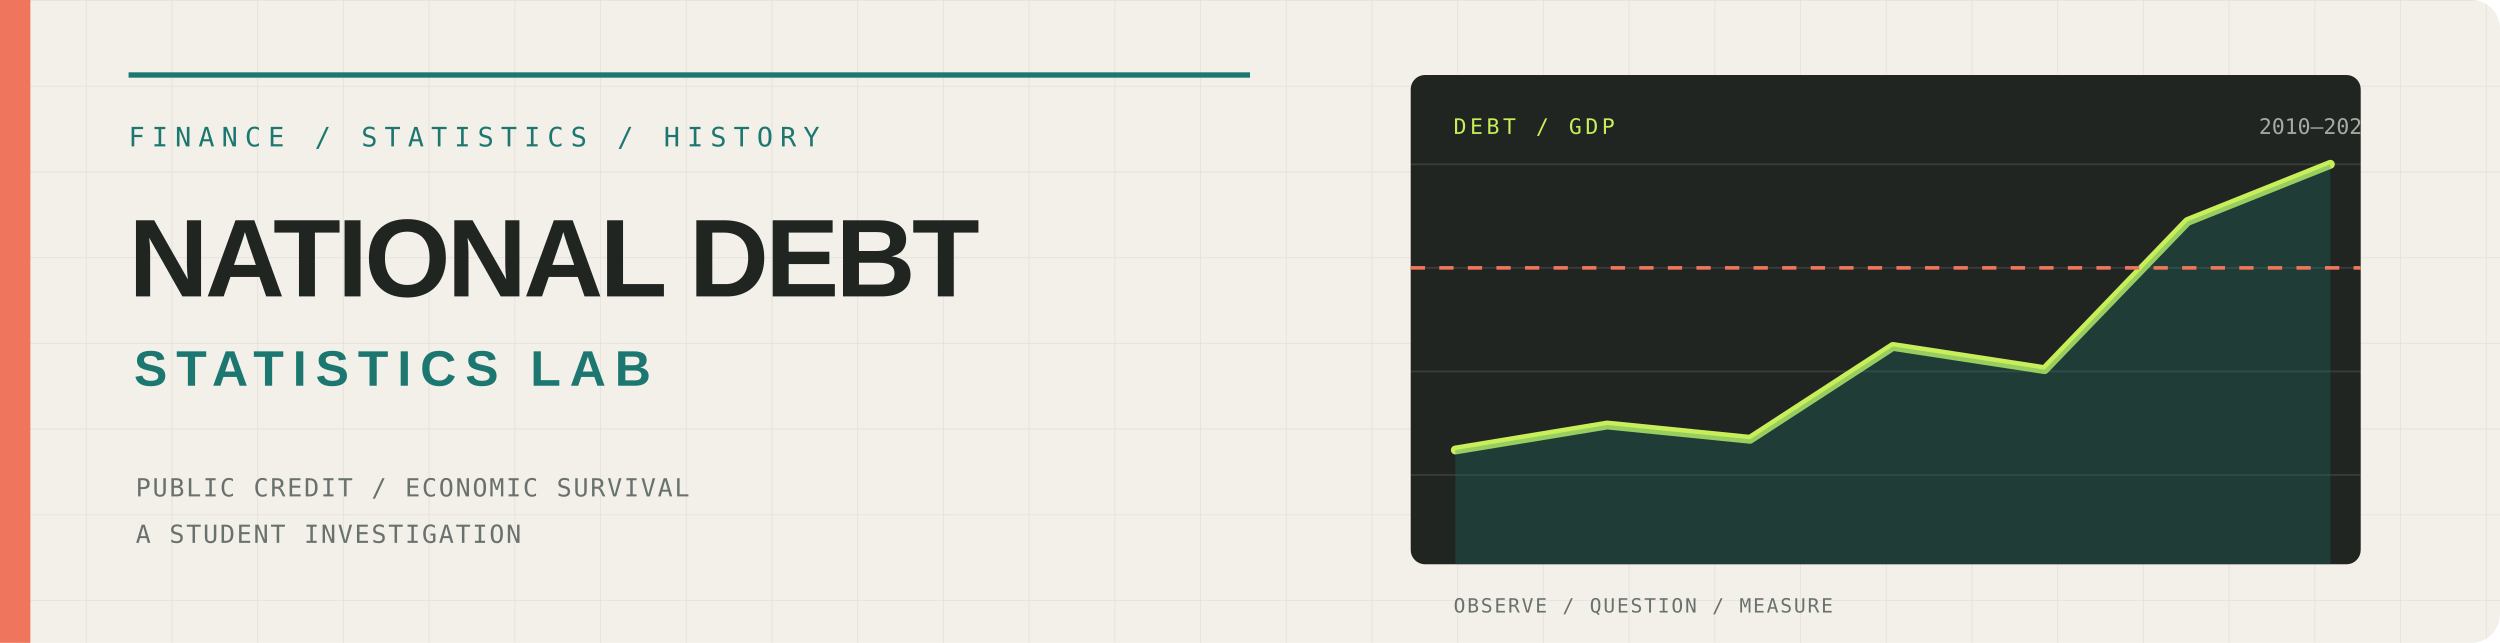
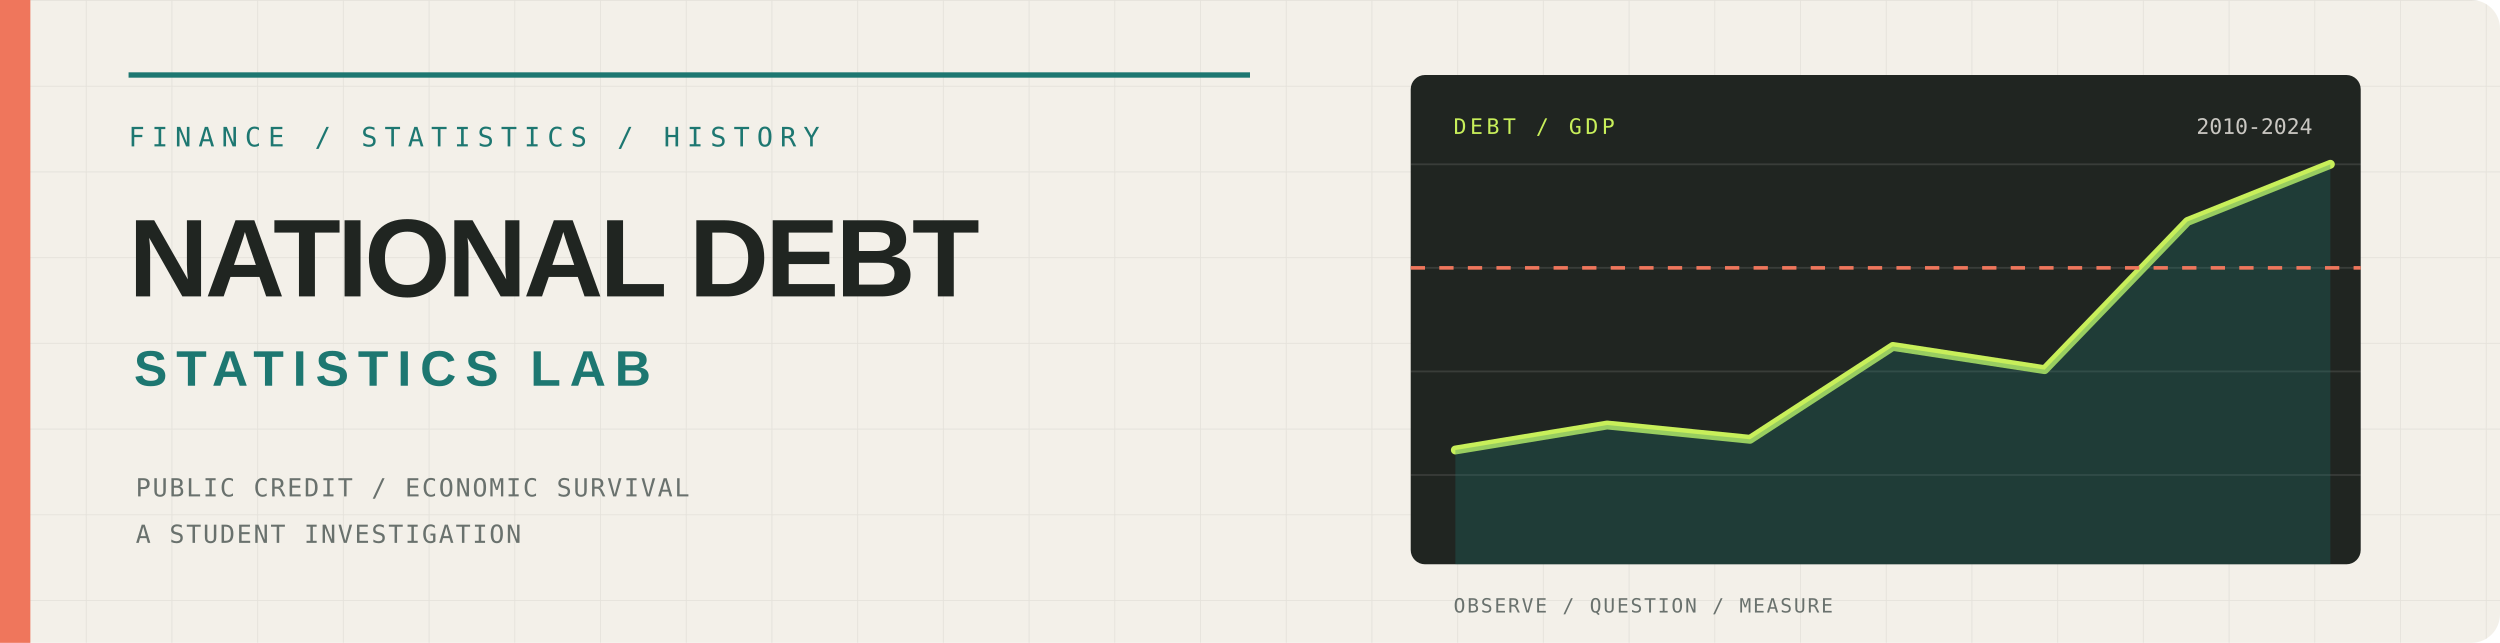
<svg xmlns="http://www.w3.org/2000/svg" width="1400" height="360" viewBox="0 0 1400 360" role="img" aria-labelledby="title desc">
  <defs>
    <pattern id="paper" width="48" height="48" patternUnits="userSpaceOnUse">
      <path d="M48 0H0V48" fill="none" stroke="#202521" stroke-opacity=".07" />
    </pattern>
    <clipPath id="chartClip">
      <rect x="790" y="42" width="532" height="274" rx="8" />
    </clipPath>
  </defs>
  <rect width="1400" height="360" rx="16" fill="#f3f0e9" />
  <rect width="1400" height="360" rx="16" fill="url(#paper)" />
  <rect x="0" y="0" width="17" height="360" fill="#ef765c" />
  <line x1="72" y1="42" x2="700" y2="42" stroke="#1d7771" stroke-width="3" />
  <text x="72" y="82" fill="#1d7771" font-family="monospace" font-size="15" letter-spacing="4">FINANCE / STATISTICS / HISTORY</text>
  <text x="72" y="166" fill="#202521" font-family="Arial, sans-serif" font-size="62" font-weight="700" letter-spacing="-2">NATIONAL DEBT</text>
  <text x="75" y="216" fill="#1d7771" font-family="Arial, sans-serif" font-size="28" font-weight="700" letter-spacing="5">STATISTICS LAB</text>
  <text x="76" y="278" fill="#69716d" font-family="monospace" font-size="14" letter-spacing="1">PUBLIC CREDIT / ECONOMIC SURVIVAL</text>
  <text x="76" y="304" fill="#69716d" font-family="monospace" font-size="14" letter-spacing="1">A STUDENT INVESTIGATION</text>
  <rect x="790" y="42" width="532" height="274" rx="8" fill="#202521" />
  <g clip-path="url(#chartClip)">
    <path d="M790 92H1322M790 150H1322M790 208H1322M790 266H1322" stroke="#f3f0e9" stroke-opacity=".12" />
    <path d="M815 252 L900 238 L980 246 L1060 194 L1145 207 L1225 124 L1305 92" fill="none" stroke="#c8ef5a" stroke-width="5" stroke-linecap="round" stroke-linejoin="round" />
+     <path d="M815 252 L900 238 L980 246 L1060 194 L1145 207 L1225 124 L1305 92" fill="none" stroke="#f0c75e" stroke-width="3" stroke-linecap="round" stroke-linejoin="round" stroke-dasharray="620" stroke-dashoffset="620">
+       <animate attributeName="stroke-dashoffset" from="620" to="0" dur="3s" repeatCount="indefinite" />
+     </path>
    <path d="M815 252 L900 238 L980 246 L1060 194 L1145 207 L1225 124 L1305 92 L1305 316 L815 316Z" fill="#1d7771" fill-opacity=".28" />
    <line x1="790" y1="150" x2="1322" y2="150" stroke="#ef765c" stroke-width="2" stroke-dasharray="8 8" />
+     <circle r="7" fill="#ef765c">
+       <animateMotion dur="3s" repeatCount="indefinite" path="M815 252 L900 238 L980 246 L1060 194 L1145 207 L1225 124 L1305 92" />
+     </circle>
  </g>
  <text x="814" y="75" fill="#c8ef5a" font-family="monospace" font-size="12" letter-spacing="2">DEBT / GDP</text>
-   <text x="1265" y="75" fill="#f3f0e9" fill-opacity=".65" font-family="monospace" font-size="12">2010—2024</text>
+   <text x="1295" y="75" text-anchor="end" fill="#f3f0e9" fill-opacity=".8" font-family="monospace" font-size="12">2010-2024</text>
  <text x="814" y="343" fill="#69716d" font-family="monospace" font-size="11" letter-spacing="1">OBSERVE / QUESTION / MEASURE</text>
</svg>
